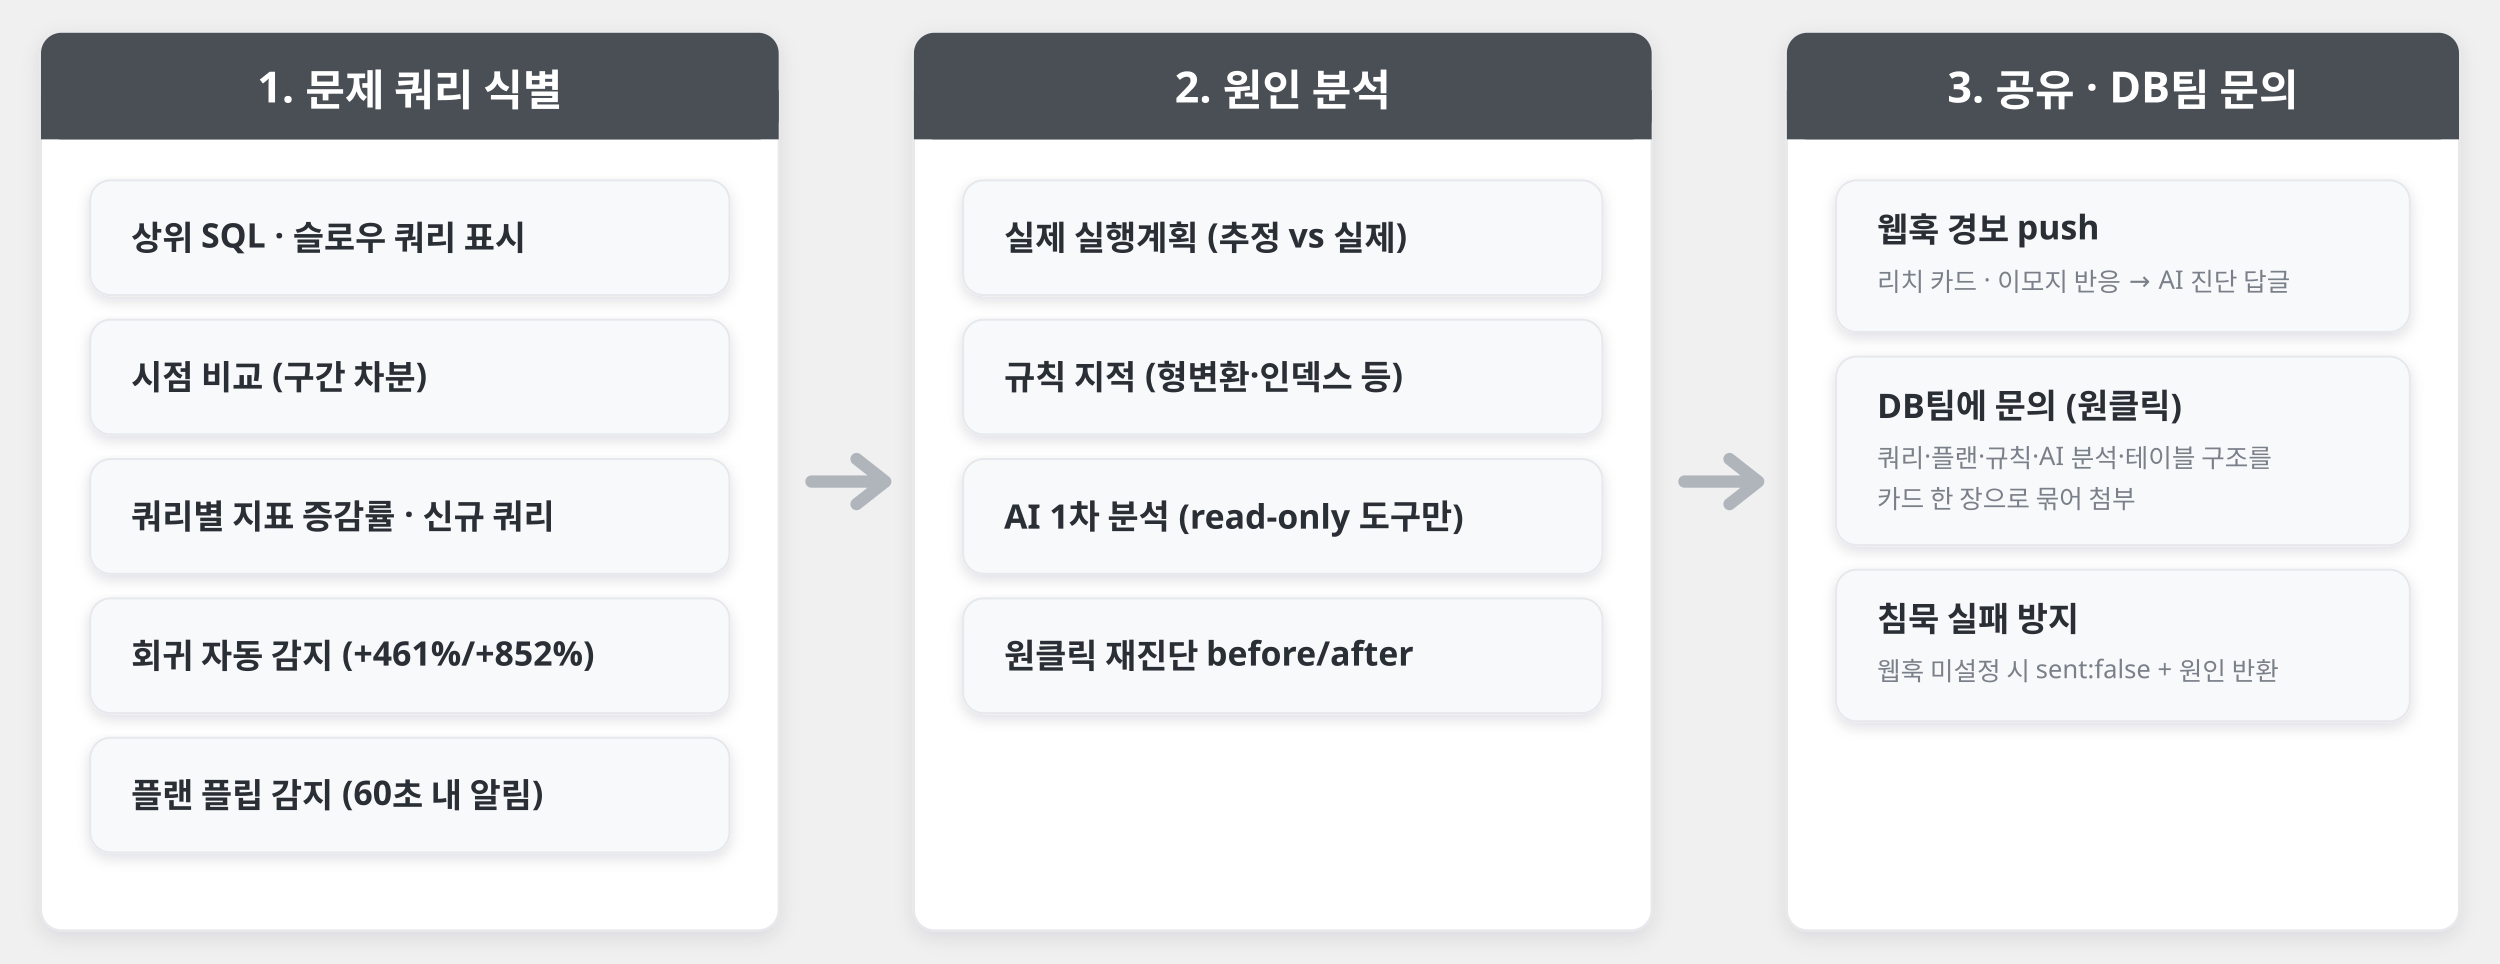
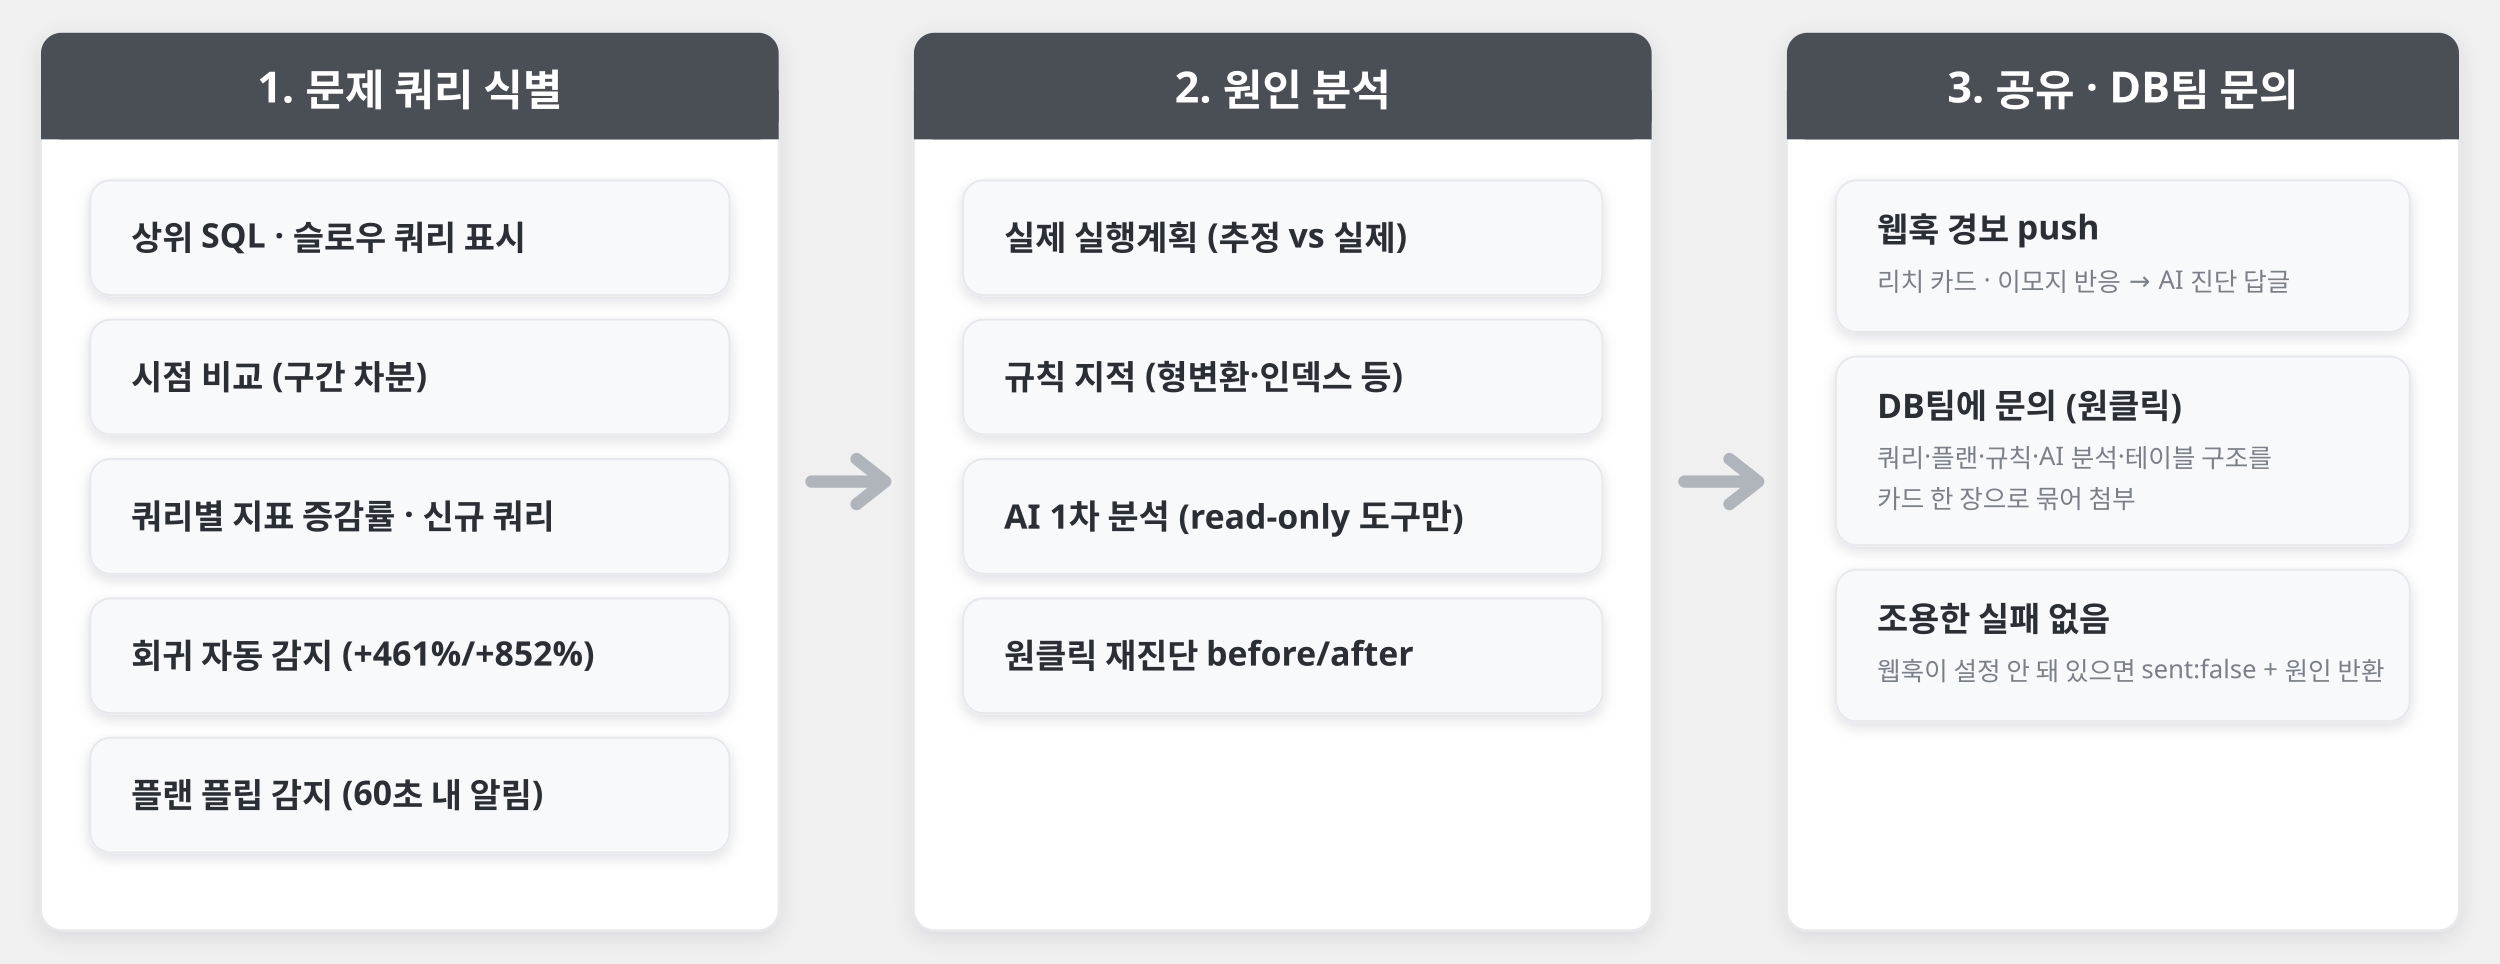
<svg xmlns="http://www.w3.org/2000/svg" viewBox="0 0 1220 470" font-family="Apple SD Gothic Neo, NanumGothic, sans-serif">
  <defs>
    <filter id="cardshadow" x="-8%" y="-8%" width="116%" height="130%">
      <feDropShadow dx="0" dy="2.5" stdDeviation="3.5" flood-color="#1c2430" flood-opacity="0.13" />
    </filter>
    <filter id="colshadow" x="-6%" y="-6%" width="112%" height="118%">
      <feDropShadow dx="0" dy="3" stdDeviation="5" flood-color="#1c2430" flood-opacity="0.10" />
    </filter>
  </defs>
  <style>
    .hd { fill:#4a4e55; } .hdt { fill:#ffffff; font-size:21px; font-weight:800; }
    .col { fill:#ffffff; stroke:#e6e8ec; filter:url(#colshadow); }
    .card { fill:#f8f9fb; stroke:#e6e8ec; filter:url(#cardshadow); }
    .ct { fill:#2a2e35; font-size:16.5px; font-weight:600; }
    .cs { fill:#7a8089; font-size:12.5px; }
    .arrow { stroke:#b0b5bc; stroke-width:6; fill:none; stroke-linecap:round; stroke-linejoin:round; }
    @media (prefers-color-scheme: dark) {
      .col { fill:#f4f5f7; } /* 문서 인쇄용 고정 팔레트 */
    }
  </style>
  <rect class="col" x="20" y="16" width="360" height="438" rx="10" />
  <rect class="hd" x="20" y="16" width="360" height="52" rx="10" />
  <rect class="hd" x="20" y="44" width="360" height="24" />
  <text class="hdt" x="200" y="50" text-anchor="middle">1. 문제 쿼리 식별</text>
  <g>
    <rect class="card" x="44" y="88" width="312" height="56" rx="10" />
    <text class="ct" x="64" y="122">상위 SQL · 슬로우 쿼리 표시</text>
    <rect class="card" x="44" y="156" width="312" height="56" rx="10" />
    <text class="ct" x="64" y="190">시점 비교 (구간 차분)</text>
    <rect class="card" x="44" y="224" width="312" height="56" rx="10" />
    <text class="ct" x="64" y="258">쿼리별 지표 증감률 · 신규 쿼리</text>
    <rect class="card" x="44" y="292" width="312" height="56" rx="10" />
    <text class="ct" x="64" y="326">회귀 자동 감지 (+461%/+852%)</text>
    <rect class="card" x="44" y="360" width="312" height="56" rx="10" />
    <text class="ct" x="64" y="394">플랜 플립 감지 (60초 내 알림)</text>
  </g>
  <path class="arrow" d="M396 235 h34 m-12 -11 l14 11 l-14 11" />
  <rect class="col" x="446" y="16" width="360" height="438" rx="10" />
  <rect class="hd" x="446" y="16" width="360" height="52" rx="10" />
  <rect class="hd" x="446" y="44" width="360" height="24" />
  <text class="hdt" x="626" y="50" text-anchor="middle">2. 원인 분석</text>
  <g>
    <rect class="card" x="470" y="88" width="312" height="56" rx="10" />
    <text class="ct" x="490" y="122">실제 실행계획 (추정 vs 실제)</text>
    <rect class="card" x="470" y="156" width="312" height="56" rx="10" />
    <text class="ct" x="490" y="190">규칙 지적 (형변환·인덱스 등)</text>
    <rect class="card" x="470" y="224" width="312" height="56" rx="10" />
    <text class="ct" x="490" y="258">AI 1차 분석 (read-only 도구만)</text>
    <rect class="card" x="470" y="292" width="312" height="56" rx="10" />
    <text class="ct" x="490" y="326">원클릭 재진단 before/after</text>
  </g>
  <path class="arrow" d="M822 235 h34 m-12 -11 l14 11 l-14 11" />
  <rect class="col" x="872" y="16" width="328" height="438" rx="10" />
  <rect class="hd" x="872" y="16" width="328" height="52" rx="10" />
  <rect class="hd" x="872" y="44" width="328" height="24" />
  <text class="hdt" x="1036" y="50" text-anchor="middle">3. 공유 · DB팀 문의</text>
  <g>
    <rect class="card" x="896" y="88" width="280" height="74" rx="10" />
    <text class="ct" x="916" y="118">웹훅 경보 push</text>
    <text class="cs" x="916" y="142">리치 카드 · 이모지 반응 → AI 진단 답글</text>
    <rect class="card" x="896" y="174" width="280" height="92" rx="10" />
    <text class="ct" x="916" y="204">DB팀에 문의 (원클릭)</text>
    <text class="cs" x="916" y="228">쿼리·플랜·규칙·AI 분석·테이블 구조를</text>
    <text class="cs" x="916" y="248">카드 한 장으로 묶어 첨부</text>
    <rect class="card" x="896" y="278" width="280" height="74" rx="10" />
-     <text class="ct" x="916" y="308">침묵 실패 방지</text>
-     <text class="cs" x="916" y="332">웹훅 미설정 시 sent:false + 원인 반환</text>
+     <text class="ct" x="916" y="308">조용한 실패 없음</text>
+     <text class="cs" x="916" y="332">웹훅이 설정 안 돼 있으면 sent:false + 원인 반환</text>
  </g>
</svg>
